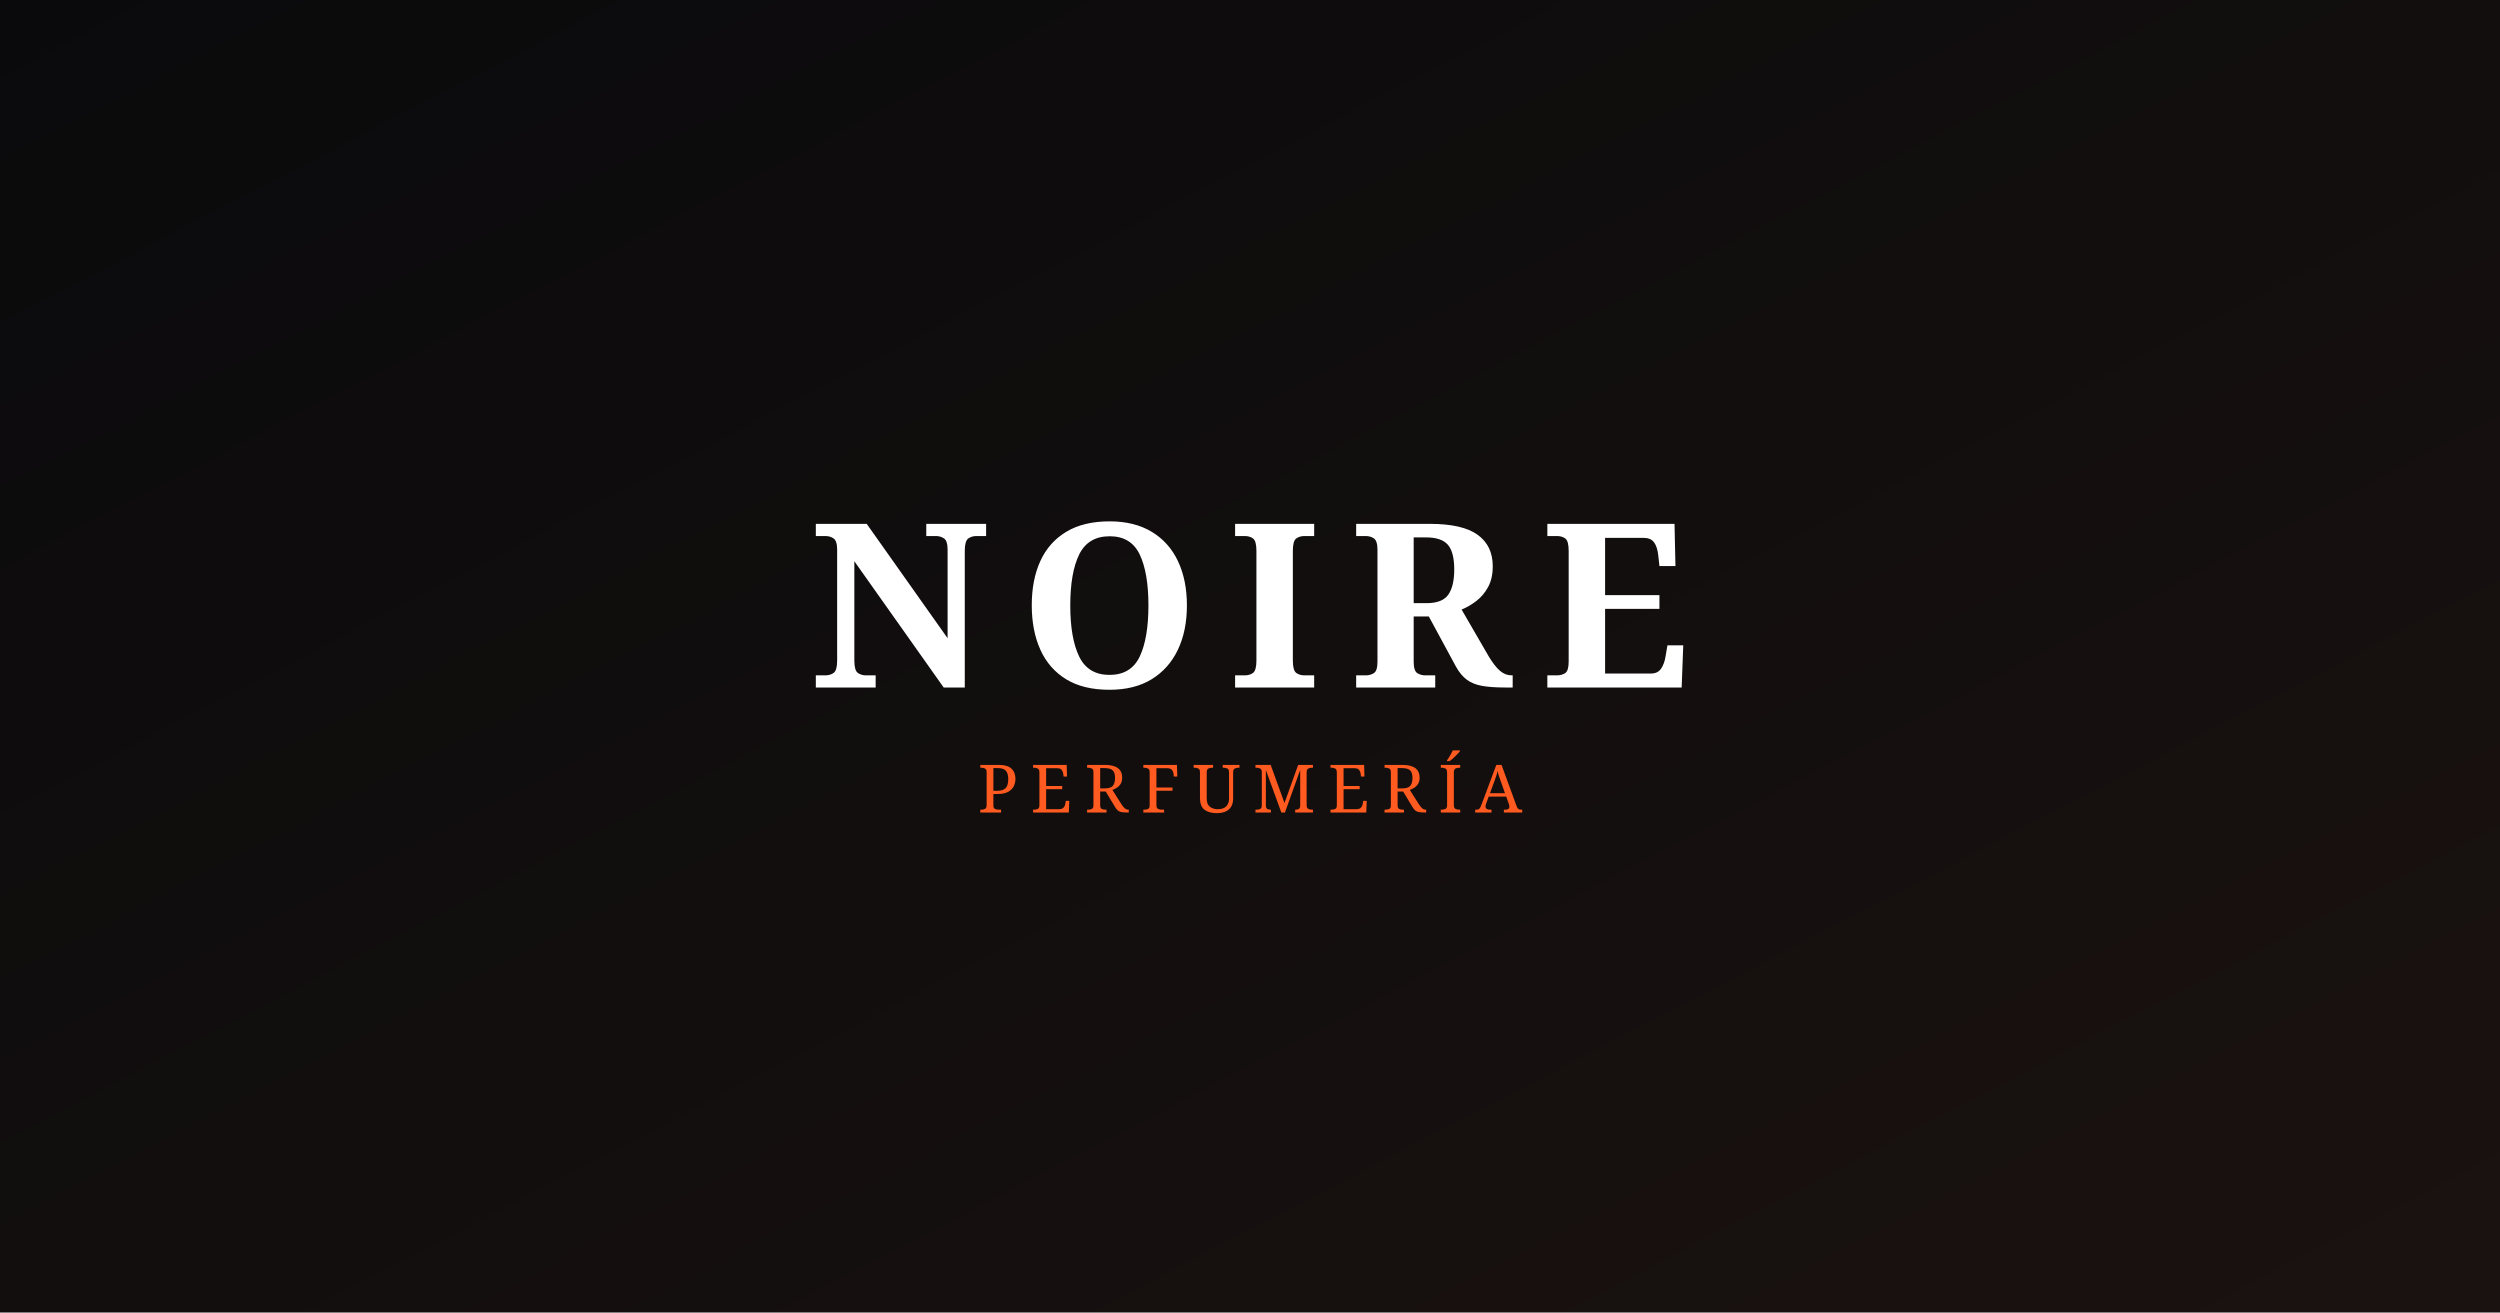
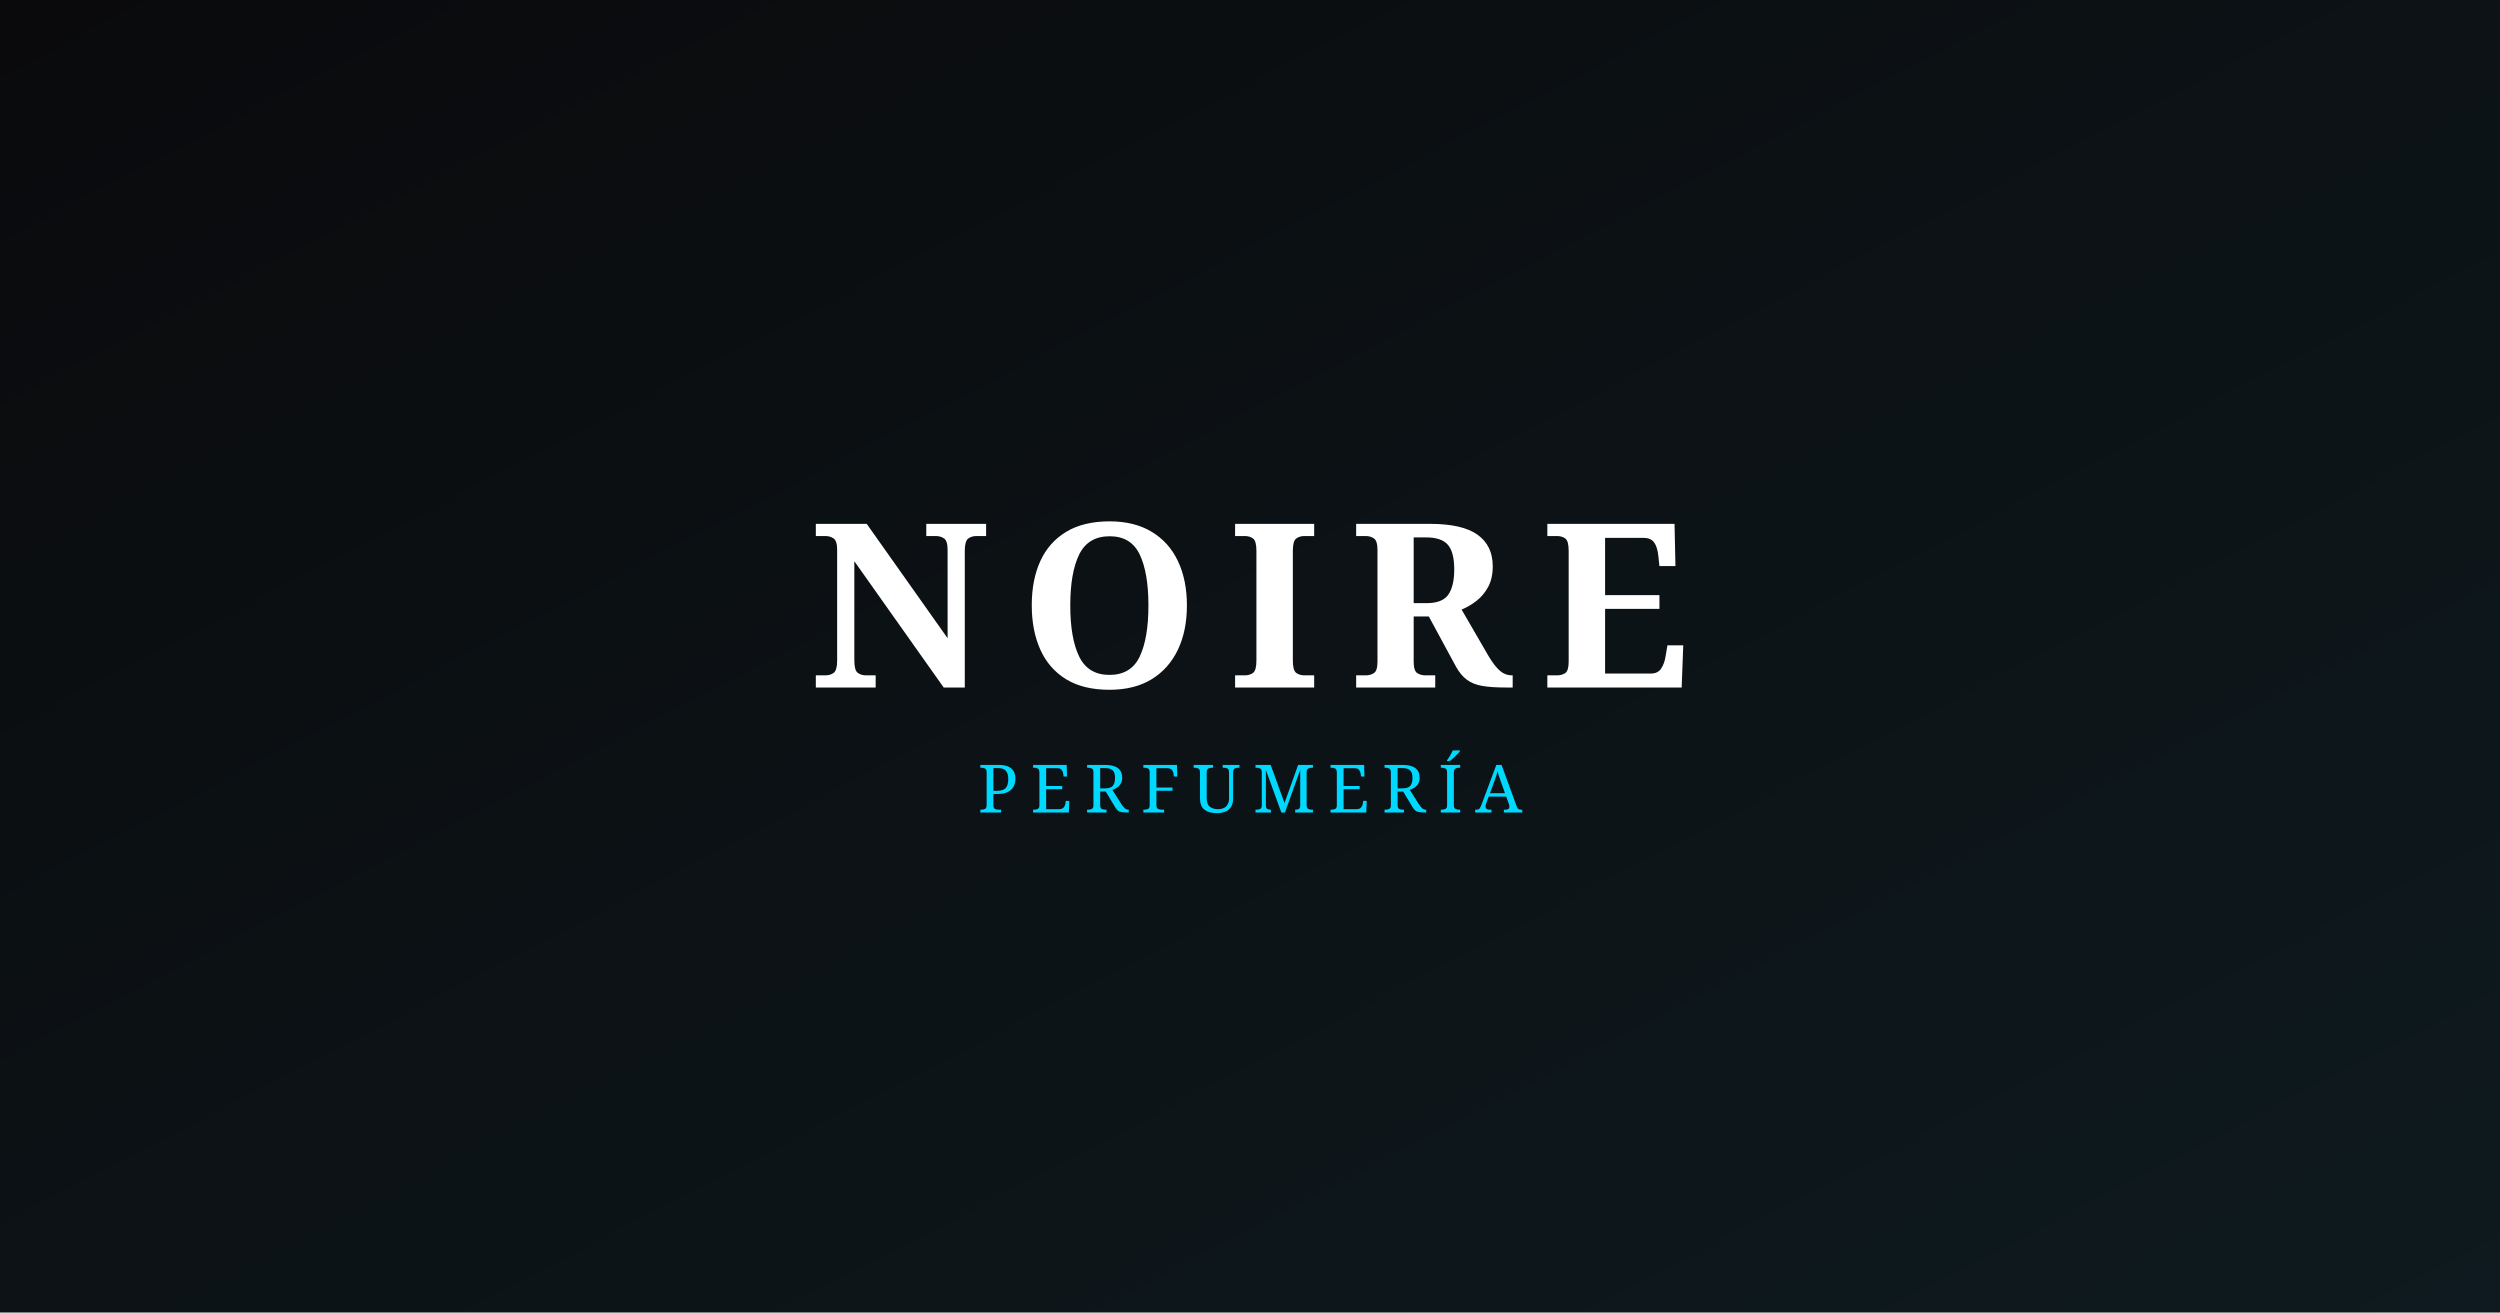
<svg xmlns="http://www.w3.org/2000/svg" viewBox="0 0 1200 630">
  <defs>
    <linearGradient id="bg" x1="0" y1="0" x2="1" y2="1">
      <stop offset="0%" stop-color="#0a0a0c" />
-       <stop offset="100%" stop-color="#1a1210" />
+       <stop offset="100%" stop-color="#0e1a1f" />
    </linearGradient>
  </defs>
  <rect width="1200" height="630" fill="url(#bg)" />
  <text x="600" y="330" font-family="Georgia, serif" font-size="110" font-weight="700" fill="#ffffff" text-anchor="middle" letter-spacing="14">NOIRE</text>
-   <text x="600" y="390" font-family="Georgia, serif" font-size="32" fill="#ff5a1f" text-anchor="middle" letter-spacing="6">PERFUMERÍA</text>
+   <text x="600" y="390" font-family="Georgia, serif" font-size="32" fill="#00d9ff" text-anchor="middle" letter-spacing="6">PERFUMERÍA</text>
</svg>
